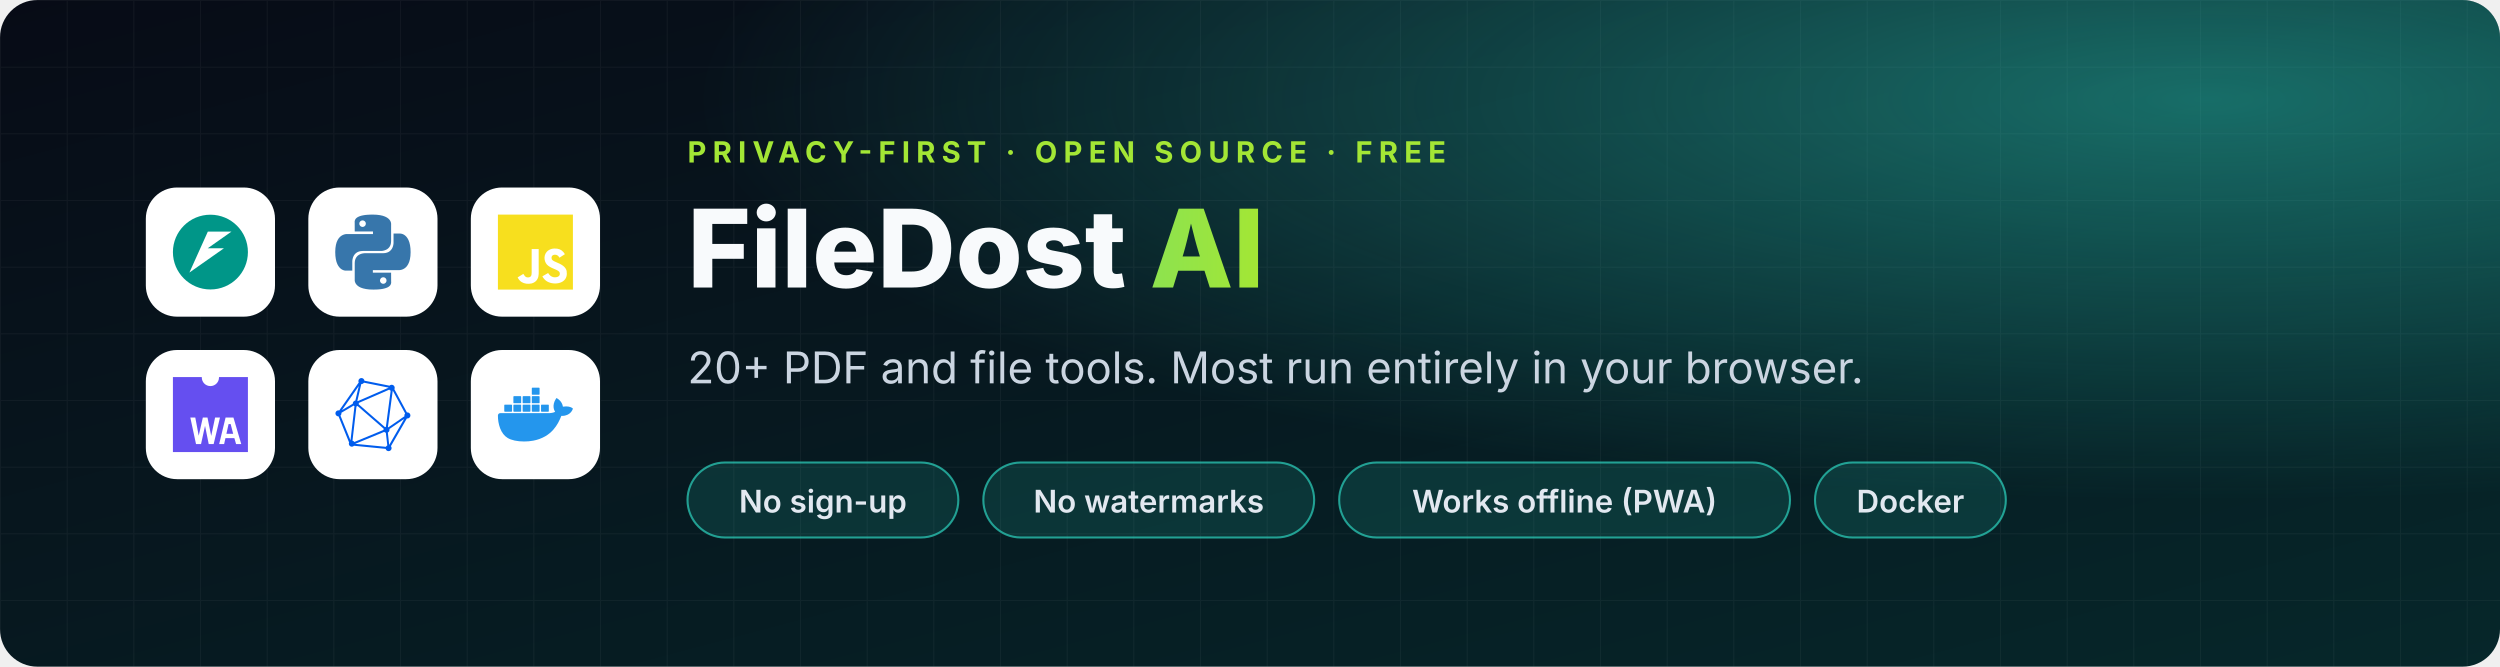
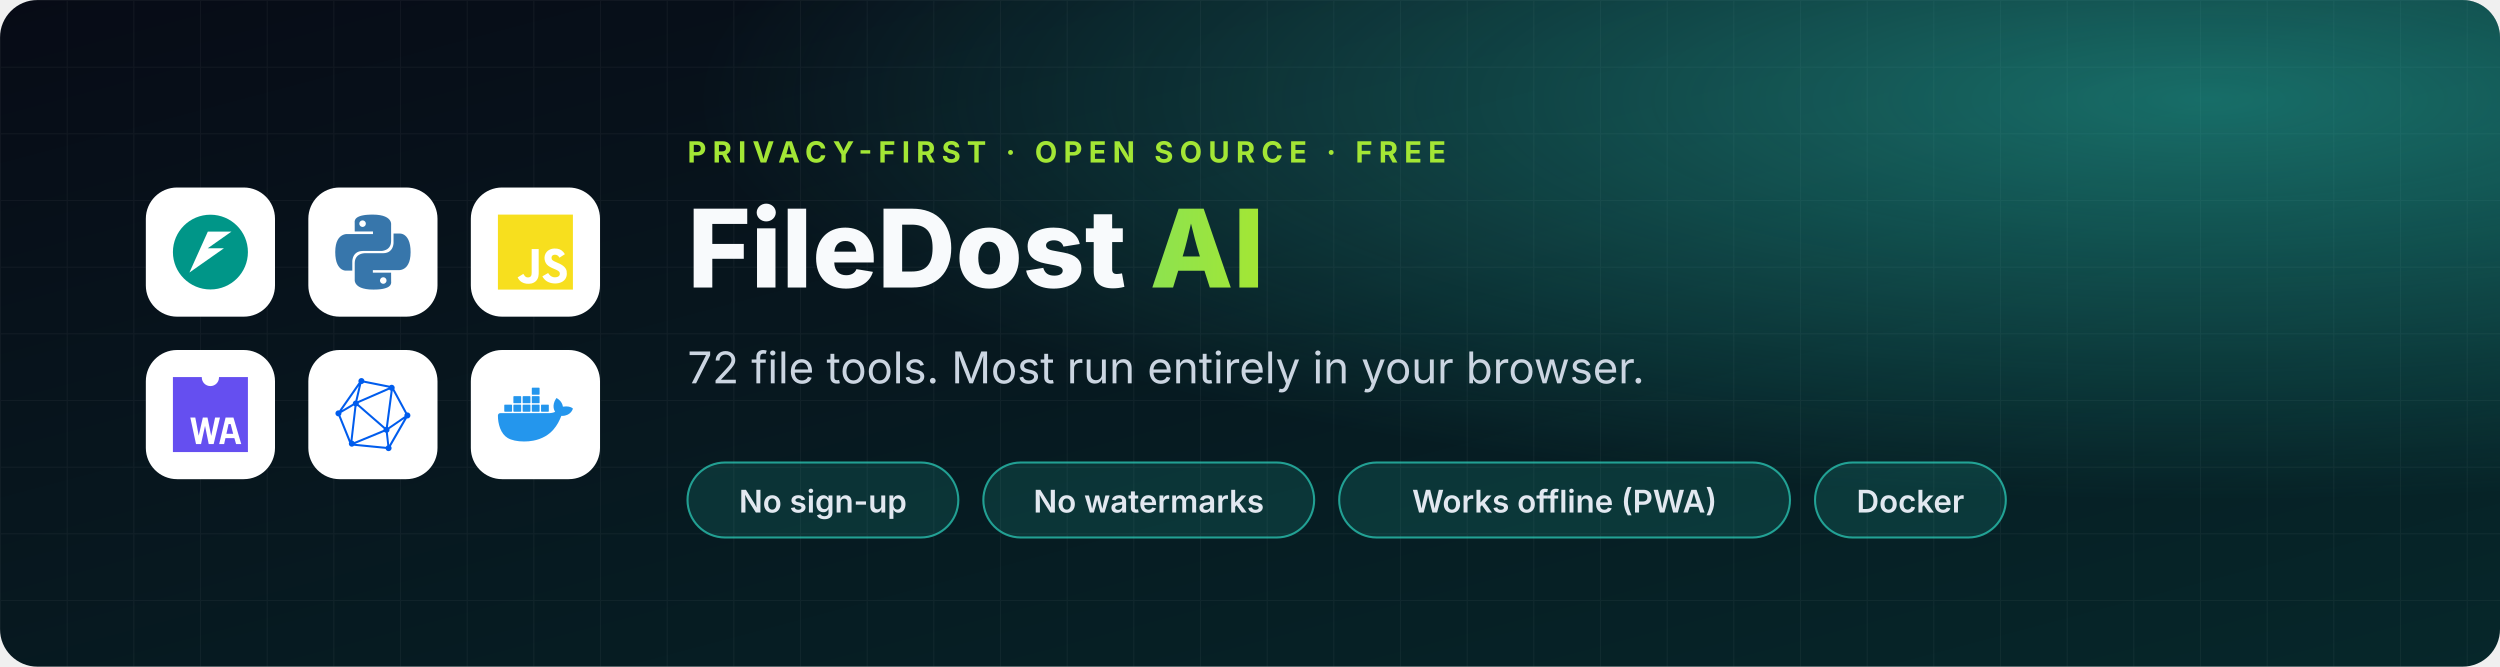
<svg xmlns="http://www.w3.org/2000/svg" width="1200" height="320" viewBox="0 0 1200 320" font-family="Segoe UI, Inter, Helvetica Neue, Arial, sans-serif">
  <defs>
    <linearGradient id="bg" x1="0" y1="0" x2="1" y2="1">
      <stop offset="0" stop-color="#070b16" />
      <stop offset="1" stop-color="#06272a" />
    </linearGradient>
    <radialGradient id="gl" cx=".88" cy=".15" r=".6">
      <stop offset="0" stop-color="#2dd4bf" stop-opacity=".45" />
      <stop offset="1" stop-color="#2dd4bf" stop-opacity="0" />
    </radialGradient>
    <linearGradient id="tx" x1="0" x2="1">
      <stop offset="0" stop-color="#2dd4bf" />
      <stop offset="1" stop-color="#a3e635" />
    </linearGradient>
    <pattern id="gr" width="32" height="32" patternUnits="userSpaceOnUse">
      <path d="M32 0 L0 0 0 32" fill="none" stroke="#fff" stroke-opacity=".04" />
    </pattern>
  </defs>
  <rect width="1200" height="320" rx="18" fill="url(#bg)" />
  <rect width="1200" height="320" rx="18" fill="url(#gr)" />
  <rect width="1200" height="320" rx="18" fill="url(#gl)" />
  <g transform="translate(70 90)">
    <rect width="62" height="62" rx="15" fill="#fff" />
    <g transform="translate(13 13) scale(1.5)">
      <path fill="#009688" d="M12 .039C5.373.038 0 5.393 0 11.999c-.001 6.607 5.372 11.963 12 11.963 6.628 0 12.001-5.356 12-11.963-0-6.606-5.373-11.96-12-11.96m-.829 5.415h7.55l-7.58 5.328h5.183L5.279 18.544q2.947-6.544 5.892-13.09" />
    </g>
  </g>
  <g transform="translate(148 90)">
    <rect width="62" height="62" rx="15" fill="#fff" />
    <g transform="translate(13 13) scale(1.5)">
      <path fill="#3776AB" d="M14.25.18l.9.2.73.26.59.3.45.32.34.34.25.34.16.33.1.3.04.26.02.2-.01.13V8.5l-.05.63-.13.55-.21.46-.26.38-.3.31-.33.25-.35.19-.35.14-.33.1-.3.07-.26.04-.21.02H8.77l-.69.05-.59.14-.5.22-.41.27-.33.32-.27.35-.2.36-.15.37-.1.35-.07.32-.04.27-.02.21v3.06H3.17l-.21-.03-.28-.07-.32-.12-.35-.18-.36-.26-.36-.36-.35-.46-.32-.59-.28-.73-.21-.88-.14-1.05-.05-1.23.06-1.22.16-1.04.24-.87.32-.71.36-.57.4-.44.42-.33.42-.24.4-.16.36-.1.32-.05.24-.01h.16l.06.01h8.16v-.83H6.18l-.01-2.75-.02-.37.05-.34.11-.31.17-.28.25-.26.31-.23.38-.2.44-.18.51-.15.58-.12.64-.1.71-.06.77-.04.84-.02 1.27.05zm-6.3 1.98l-.23.33-.08.41.08.41.23.34.33.22.41.09.41-.09.33-.22.23-.34.08-.41-.08-.41-.23-.33-.33-.22-.41-.09-.41.09zm13.09 3.95l.28.06.32.12.35.18.36.27.36.35.35.47.32.59.28.73.21.88.14 1.04.05 1.23-.06 1.23-.16 1.04-.24.86-.32.71-.36.57-.4.45-.42.33-.42.24-.4.16-.36.09-.32.05-.24.02-.16-.01h-8.22v.82h5.84l.01 2.76.02.36-.05.34-.11.31-.17.29-.25.25-.31.24-.38.2-.44.17-.51.15-.58.13-.64.09-.71.07-.77.04-.84.01-1.27-.04-1.07-.14-.9-.2-.73-.25-.59-.3-.45-.33-.34-.34-.25-.34-.16-.33-.1-.3-.04-.25-.02-.2.01-.13v-5.34l.05-.64.13-.54.21-.46.26-.38.3-.32.33-.24.35-.2.35-.14.33-.1.3-.06.26-.04.21-.02.13-.01h5.84l.69-.05.59-.14.5-.21.41-.28.33-.32.27-.35.2-.36.15-.36.1-.35.07-.32.04-.28.02-.21V6.07h2.09l.14.01zm-6.47 14.25l-.23.33-.08.41.08.41.23.33.33.23.41.08.41-.08.33-.23.23-.33.08-.41-.08-.41-.23-.33-.33-.23-.41-.08-.41.08z" />
    </g>
  </g>
  <g transform="translate(226 90)">
    <rect width="62" height="62" rx="15" fill="#fff" />
    <g transform="translate(13 13) scale(1.5)">
      <path fill="#F7DF1E" d="M0 0h24v24H0V0zm22.034 18.276c-.175-1.095-.888-2.015-3.003-2.873-.736-.345-1.554-.585-1.797-1.14-.091-.33-.105-.51-.046-.705.15-.646.915-.84 1.515-.66.39.12.75.42.976.9 1.034-.676 1.034-.676 1.755-1.125-.27-.42-.404-.601-.586-.78-.63-.705-1.469-1.065-2.834-1.034l-.705.089c-.676.165-1.32.525-1.71 1.005-1.14 1.291-.811 3.541.569 4.471 1.365 1.02 3.361 1.244 3.616 2.205.24 1.17-.87 1.545-1.966 1.41-.811-.18-1.26-.586-1.755-1.336l-1.83 1.051c.21.48.45.689.81 1.109 1.74 1.756 6.09 1.666 6.871-1.004.029-.09.24-.705.074-1.65l.046.067zm-8.983-7.245h-2.248c0 1.938-.009 3.864-.009 5.805 0 1.232.063 2.363-.138 2.711-.33.689-1.18.601-1.566.48-.396-.196-.597-.466-.83-.855-.063-.105-.11-.196-.127-.196l-1.825 1.125c.305.63.75 1.172 1.324 1.517.855.51 2.004.675 3.207.405.783-.226 1.458-.691 1.811-1.411.51-.93.402-2.07.397-3.346.012-2.054 0-4.109 0-6.179l.004-.056z" />
    </g>
  </g>
  <g transform="translate(70 168)">
    <rect width="62" height="62" rx="15" fill="#fff" />
    <g transform="translate(13 13) scale(1.5)">
      <path fill="#654FF0" d="M14.745,0c0,0.042,0,0.085,0,0.129c0,1.52-1.232,2.752-2.752,2.752c-1.52,0-2.752-1.232-2.752-2.752 c0-0.045,0-0.087,0-0.129H0v24h24V0H14.745z M11.454,21.431l-1.169-5.783h-0.02l-1.264,5.783H7.39l-1.824-8.497h1.59l1.088,5.783 h0.02l1.311-5.783h1.487l1.177,5.854h0.02l1.242-5.854h1.561l-2.027,8.497H11.454z M20.209,21.431l-0.542-1.891h-2.861l-0.417,1.891 h-1.59l2.056-8.497h2.509l2.5,8.497H20.209z M17.812,15.028l-0.694,3.118h2.159l-0.796-3.118H17.812z" />
    </g>
  </g>
  <g transform="translate(148 168)">
    <rect width="62" height="62" rx="15" fill="#fff" />
    <g transform="translate(13 13) scale(1.5)">
      <path fill="#005CED" d="M23.032 11.296c-.05 0-.101 0-.151.013l-4.021-7.439c.075-.138.113-.289.113-.452 0-.54-.44-.968-.968-.968-.277 0-.528.113-.704.301L9.286 1.156C9.236.678 8.821.302 8.318.302c-.528 0-.968.44-.968.968 0 .163.038.314.113.452l-6.245 8.959c-.075-.025-.163-.038-.251-.038-.54 0-.968.44-.968.968 0 .54.44.968.968.968h.038l3.368 8.331c-.05.126-.088.264-.088.402 0 .54.44.968.968.968.276 0 .528-.113.704-.301l10.115.993c.101.427.49.729.942.729.54 0 .968-.44.968-.968 0-.239-.088-.465-.226-.628l5.114-8.871c.05.013.101.013.163.013.54 0 .968-.44.968-.968 0-.54-.427-.98-.968-.98zM17.227 4.021c.113.151.277.264.452.327l-1.533 11.573c-.101.025-.189.05-.276.101L7.451 8.708c.025-.075.038-.163.038-.251 0-.063-.013-.126-.013-.188zm4.875 8.507l-5.177 3.556a1.105 1.105 0 0 0-.126-.075L18.346 4.335h.013l3.946 7.288c-.151.176-.239.39-.239.641 0 .101.013.189.038.264zM6.383 7.502c-.465.075-.829.477-.829.955v.063l-3.455 2.048 5.378-7.703zm.352 1.91c.126-.025.251-.088.352-.163l8.356 7.263c-.038.113-.063.226-.063.352v.05l-9.311 3.845c-.138-.201-.352-.352-.603-.402zm8.896 8.117c.126.138.302.251.503.289l.465 4.046c-.201.101-.352.264-.452.452l-9.814-.955zm1.143.214c.327-.163.54-.49.54-.867 0-.088-.013-.163-.038-.251l4.737-3.255-4.8 8.331zm.251-14.35l-9.889 4.31-.113-.075 1.256-5.391h.038c.339 0 .641-.176.817-.44l7.891 1.571zM1.935 11.611c0-.063-.013-.126-.013-.189l3.908-2.3c.075.075.163.151.264.201L4.825 20.243l-3.204-7.904c.189-.176.314-.44.314-.729Z" />
    </g>
  </g>
  <g transform="translate(226 168)">
    <rect width="62" height="62" rx="15" fill="#fff" />
    <g transform="translate(13 13) scale(1.5)">
      <path fill="#2496ED" d="M13.983 11.078h2.119a.186.186 0 00.186-.185V9.006a.186.186 0 00-.186-.186h-2.119a.185.185 0 00-.185.185v1.888c0 .102.083.185.185.185m-2.954-5.43h2.118a.186.186 0 00.186-.186V3.574a.186.186 0 00-.186-.185h-2.118a.185.185 0 00-.185.185v1.888c0 .102.082.185.185.185m0 2.716h2.118a.187.187 0 00.186-.186V6.29a.186.186 0 00-.186-.185h-2.118a.185.185 0 00-.185.185v1.887c0 .102.082.185.185.186m-2.93 0h2.12a.186.186 0 00.184-.186V6.29a.185.185 0 00-.185-.185H8.1a.185.185 0 00-.185.185v1.887c0 .102.083.185.185.186m-2.964 0h2.119a.186.186 0 00.185-.186V6.29a.185.185 0 00-.185-.185H5.136a.186.186 0 00-.186.185v1.887c0 .102.084.185.186.186m5.893 2.715h2.118a.186.186 0 00.186-.185V9.006a.186.186 0 00-.186-.186h-2.118a.185.185 0 00-.185.185v1.888c0 .102.082.185.185.185m-2.93 0h2.12a.185.185 0 00.184-.185V9.006a.185.185 0 00-.184-.186h-2.12a.185.185 0 00-.184.185v1.888c0 .102.083.185.185.185m-2.964 0h2.119a.185.185 0 00.185-.185V9.006a.185.185 0 00-.184-.186h-2.12a.186.186 0 00-.186.186v1.887c0 .102.084.185.186.185m-2.92 0h2.12a.185.185 0 00.184-.185V9.006a.185.185 0 00-.184-.186h-2.12a.185.185 0 00-.184.185v1.888c0 .102.082.185.185.185M23.763 9.89c-.065-.051-.672-.51-1.954-.51-.338.001-.676.03-1.01.087-.248-1.7-1.653-2.53-1.716-2.566l-.344-.199-.226.327c-.284.438-.49.922-.612 1.43-.23.97-.09 1.882.403 2.661-.595.332-1.55.413-1.744.42H.751a.751.751 0 00-.75.748 11.376 11.376 0 00.692 4.062c.545 1.428 1.355 2.48 2.41 3.124 1.18.723 3.1 1.137 5.275 1.137.983.003 1.963-.086 2.93-.266a12.248 12.248 0 003.823-1.389c.98-.567 1.86-1.288 2.61-2.136 1.252-1.418 1.998-2.997 2.553-4.4h.221c1.372 0 2.215-.549 2.68-1.009.309-.293.55-.65.707-1.046l.098-.288Z" />
    </g>
  </g>
  <text x="330" y="78" font-size="14" font-weight="700" letter-spacing="3" fill="#a3e635">PRIVACY-FIRST · OPEN SOURCE · FREE</text>
  <text x="330" y="138" font-size="52" font-weight="800" fill="#f8fafc">FileDost <tspan fill="url(#tx)">AI</tspan>
  </text>
-   <text x="330" y="184" font-size="21" fill="#cbd5e1">20+ PDF and file tools. Most run entirely in your browser.</text>
+   <text x="330" y="184" font-size="21" fill="#cbd5e1">72 file tools. Most run entirely in your browser.</text>
  <rect x="330" y="222" width="130" height="36" rx="18" fill="#2dd4bf" fill-opacity=".14" stroke="#2dd4bf" stroke-opacity=".7" />
  <text x="395" y="246" text-anchor="middle" fill="#e2e8f0" font-size="15" font-weight="600">No sign-up</text>
  <rect x="472" y="222" width="158.8" height="36" rx="18" fill="#2dd4bf" fill-opacity=".14" stroke="#2dd4bf" stroke-opacity=".7" />
  <text x="551.4" y="246" text-anchor="middle" fill="#e2e8f0" font-size="15" font-weight="600">No watermarks</text>
  <rect x="642.8" y="222" width="216.4" height="36" rx="18" fill="#2dd4bf" fill-opacity=".14" stroke="#2dd4bf" stroke-opacity=".7" />
  <text x="751" y="246" text-anchor="middle" fill="#e2e8f0" font-size="15" font-weight="600">Works offline (PWA)</text>
  <rect x="871.2" y="222" width="91.6" height="36" rx="18" fill="#2dd4bf" fill-opacity=".14" stroke="#2dd4bf" stroke-opacity=".7" />
  <text x="917" y="246" text-anchor="middle" fill="#e2e8f0" font-size="15" font-weight="600">Docker</text>
</svg>
